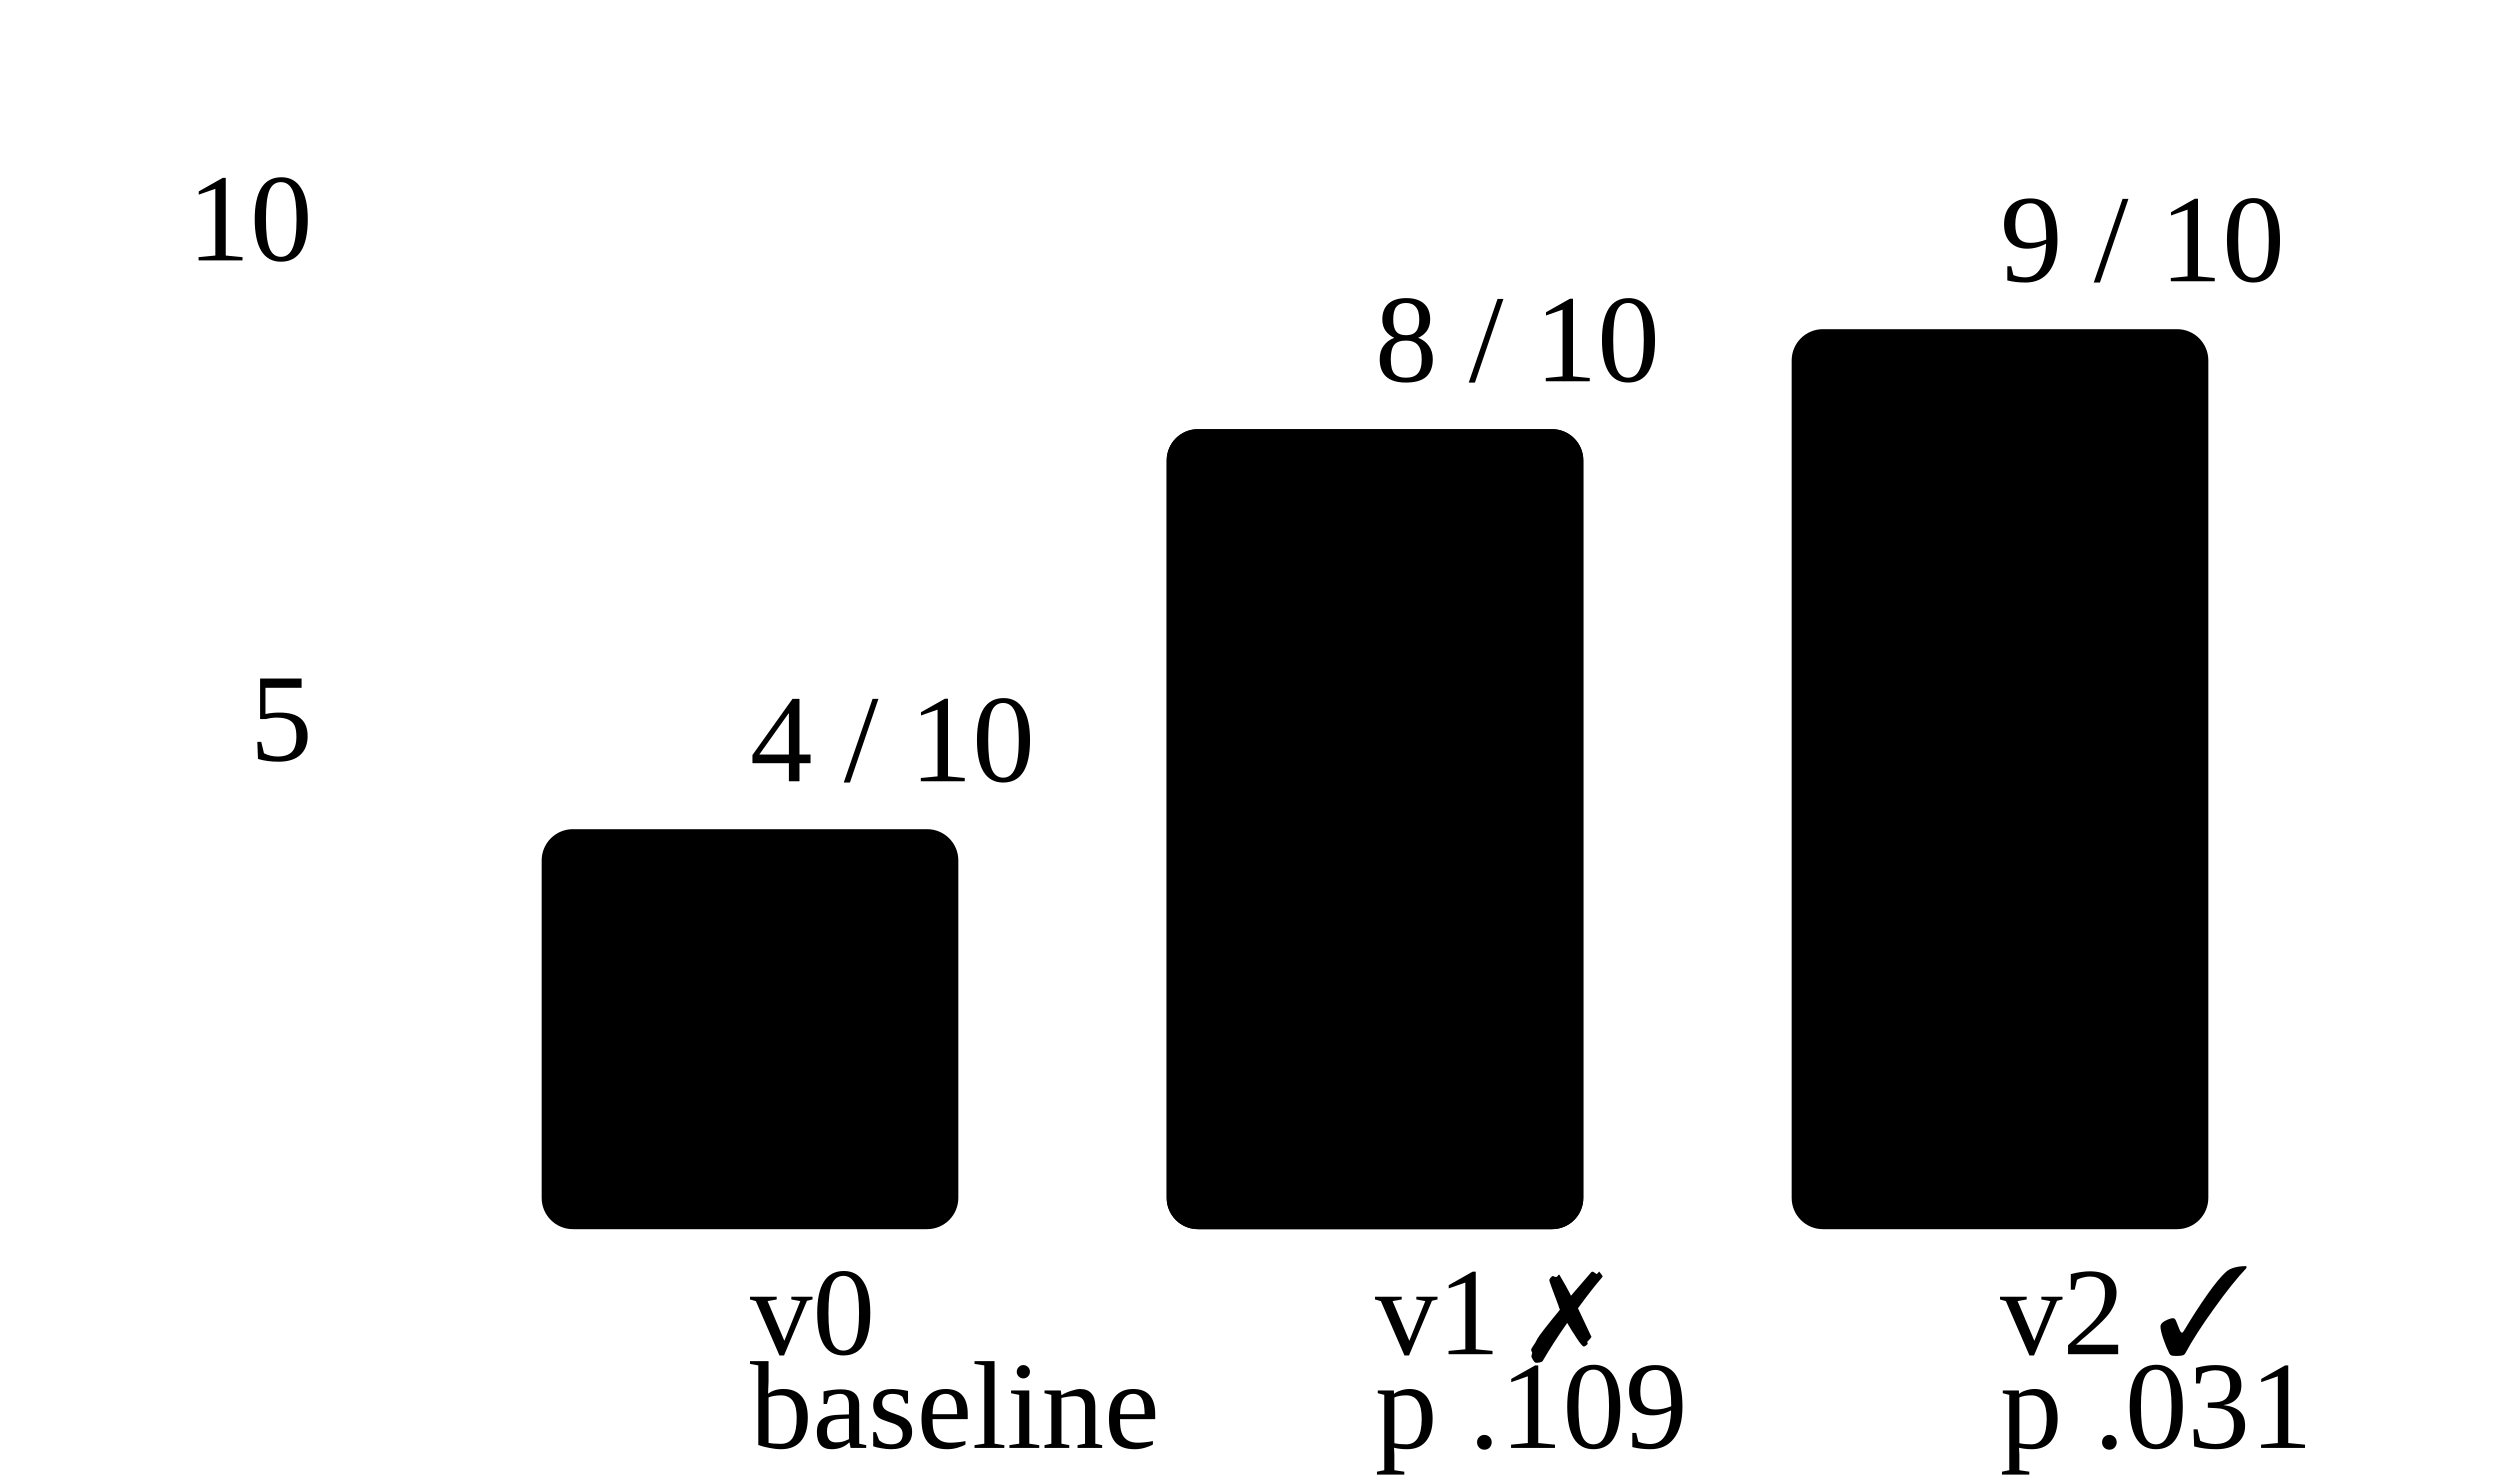
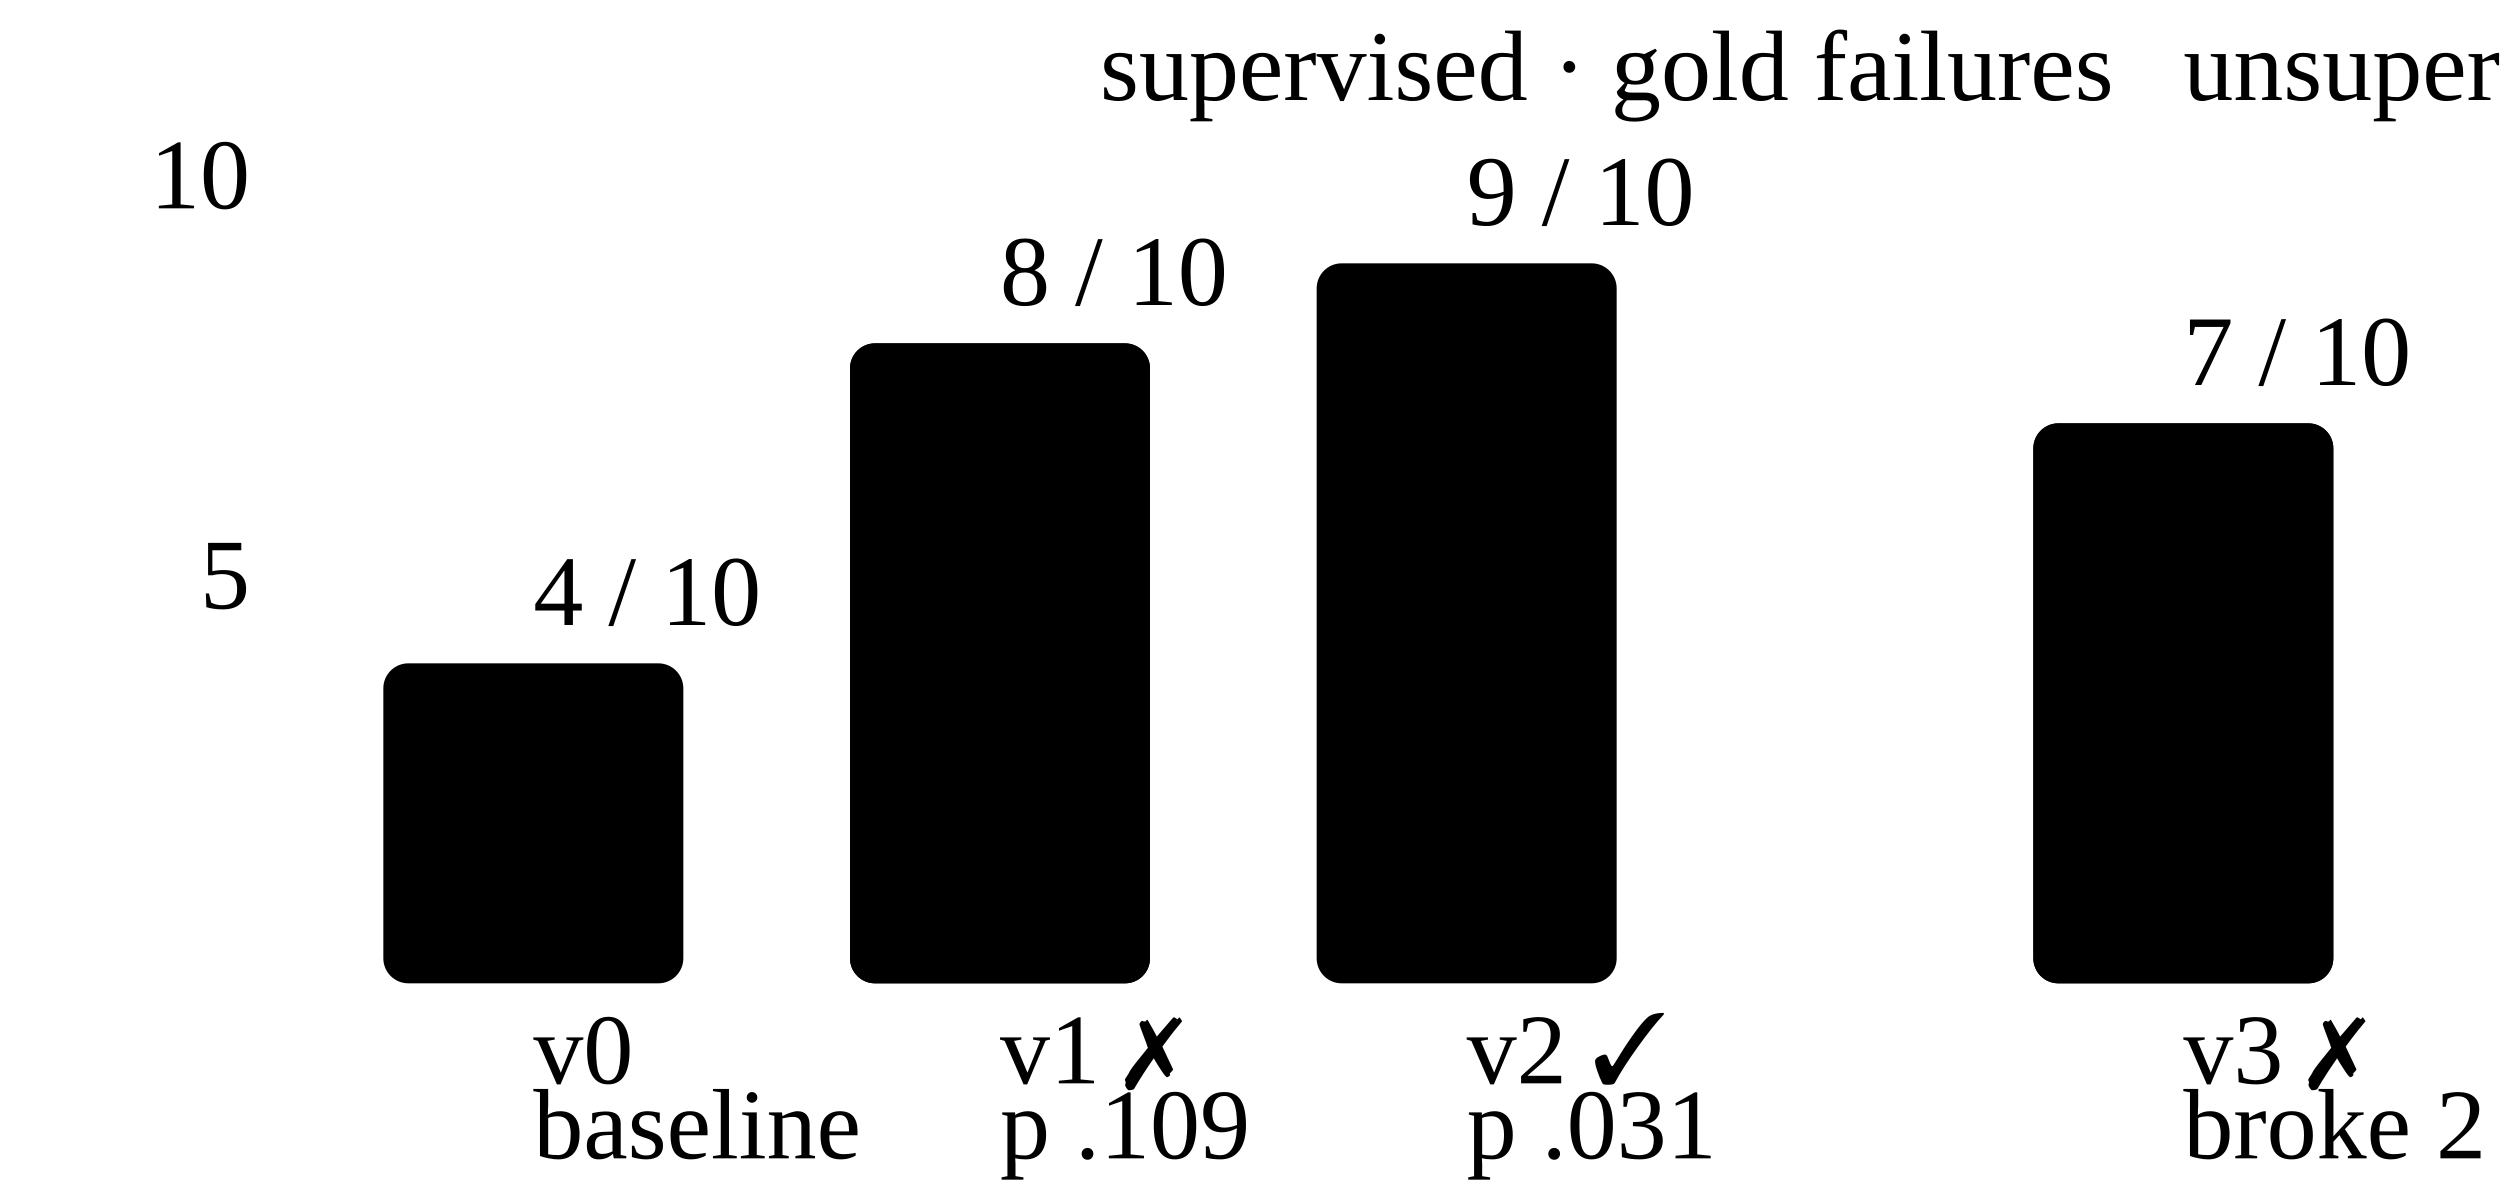
- <svg class="dia" viewBox="0 0 240 142" role="img" aria-label="Pass count on the ten DABstep gold tasks by agent version. v0, NVIDIA's prompt on Haiku 4.5, passed 4 of 10. v1, cycle one's rewrite, passed 8 of 10 but broke task 1871; five fixed against one broken is p 0.109 on a one-sided exact McNemar test, so it was held. v2, cycle two's rewrite, passed 9 of 10 with five fixed and none broken, p 0.031, and was promoted to champion. Every version is compared against v0, the champion throughout.">
+ <svg class="dia" viewBox="0 0 300 142" role="img" aria-label="Pass count on the ten DABstep gold tasks by agent version, across two loops. Supervised loop, optimiser shown the gold failures: v0, NVIDIA's prompt on Haiku 4.5, passed 4 of 10; v1 passed 8 of 10 but broke task 1871, p 0.109 on a one-sided exact McNemar test, held; v2 passed 9 of 10 with five fixed and none broken, p 0.031, promoted. Unsupervised loop, optimiser shown gold-free family cards from a probe of the 450: v3 improved every gold-free signal but passed 7 of 10, breaking tasks 49 and 1681, and gate A held it. Every version is compared against the champion at the time.">
  <g>
-     <line class="gl" x1="36" y1="70" x2="236" y2="70" />
-     <line class="gl" x1="36" y1="22" x2="236" y2="22" />
+     <line class="gl" x1="36" y1="70" x2="296" y2="70" />
+     <line class="gl" x1="36" y1="22" x2="296" y2="22" />
    <text class="tx s" x="30" y="73" style="text-anchor:end">5</text>
    <text class="tx s" x="30" y="25" style="text-anchor:end">10</text>
  </g>
-   <line class="ax" x1="36" y1="118" x2="236" y2="118" />
+   <line class="ax" x1="36" y1="118" x2="296" y2="118" />
+   <path class="ed dash" d="M226,14 V118" />
  <g>
-     <rect class="bar" x="52" y="79.6" width="40" height="38.4" rx="3" />
-     <text class="tx k" x="72" y="75">4 / 10</text>
-     <text class="tx s" x="72" y="130">v0</text>
-     <text class="tx s" x="72" y="139">baseline</text>
+     <text class="tx s" x="132" y="12">supervised · gold failures</text>
  </g>
  <g>
-     <rect class="bar" x="112" y="41.2" width="40" height="76.8" rx="3" />
-     <rect class="nd ext" x="112" y="41.2" width="40" height="76.8" rx="3" />
-     <text class="tx k" x="132" y="36.6">8 / 10</text>
-     <text class="tx s" x="132" y="130">v1 ✗</text>
-     <text class="tx s" x="132" y="139">p .109</text>
+     <text class="tx s" x="262" y="12">unsupervised</text>
  </g>
  <g>
-     <rect class="bar pro" x="172" y="31.6" width="40" height="86.4" rx="3" />
-     <text class="tx k" x="192" y="27">9 / 10</text>
-     <text class="tx s" x="192" y="130">v2 ✓</text>
-     <text class="tx s" x="192" y="139">p .031</text>
+     <rect class="bar" x="46" y="79.6" width="36" height="38.4" rx="3" />
+     <text class="tx k" x="64" y="75">4 / 10</text>
+     <text class="tx s" x="64" y="130">v0</text>
+     <text class="tx s" x="64" y="139">baseline</text>
+   </g>
+   <g>
+     <rect class="bar" x="102" y="41.2" width="36" height="76.8" rx="3" />
+     <rect class="nd ext" x="102" y="41.2" width="36" height="76.8" rx="3" />
+     <text class="tx k" x="120" y="36.6">8 / 10</text>
+     <text class="tx s" x="120" y="130">v1 ✗</text>
+     <text class="tx s" x="120" y="139">p .109</text>
+   </g>
+   <g>
+     <rect class="bar pro" x="158" y="31.6" width="36" height="86.4" rx="3" />
+     <text class="tx k" x="176" y="27">9 / 10</text>
+     <text class="tx s" x="176" y="130">v2 ✓</text>
+     <text class="tx s" x="176" y="139">p .031</text>
+   </g>
+   <g>
+     <rect class="bar" x="244" y="50.8" width="36" height="67.2" rx="3" />
+     <rect class="nd ext" x="244" y="50.8" width="36" height="67.2" rx="3" />
+     <text class="tx k" x="262" y="46.2">7 / 10</text>
+     <text class="tx s" x="262" y="130">v3 ✗</text>
+     <text class="tx s" x="262" y="139">broke 2</text>
  </g>
</svg>
